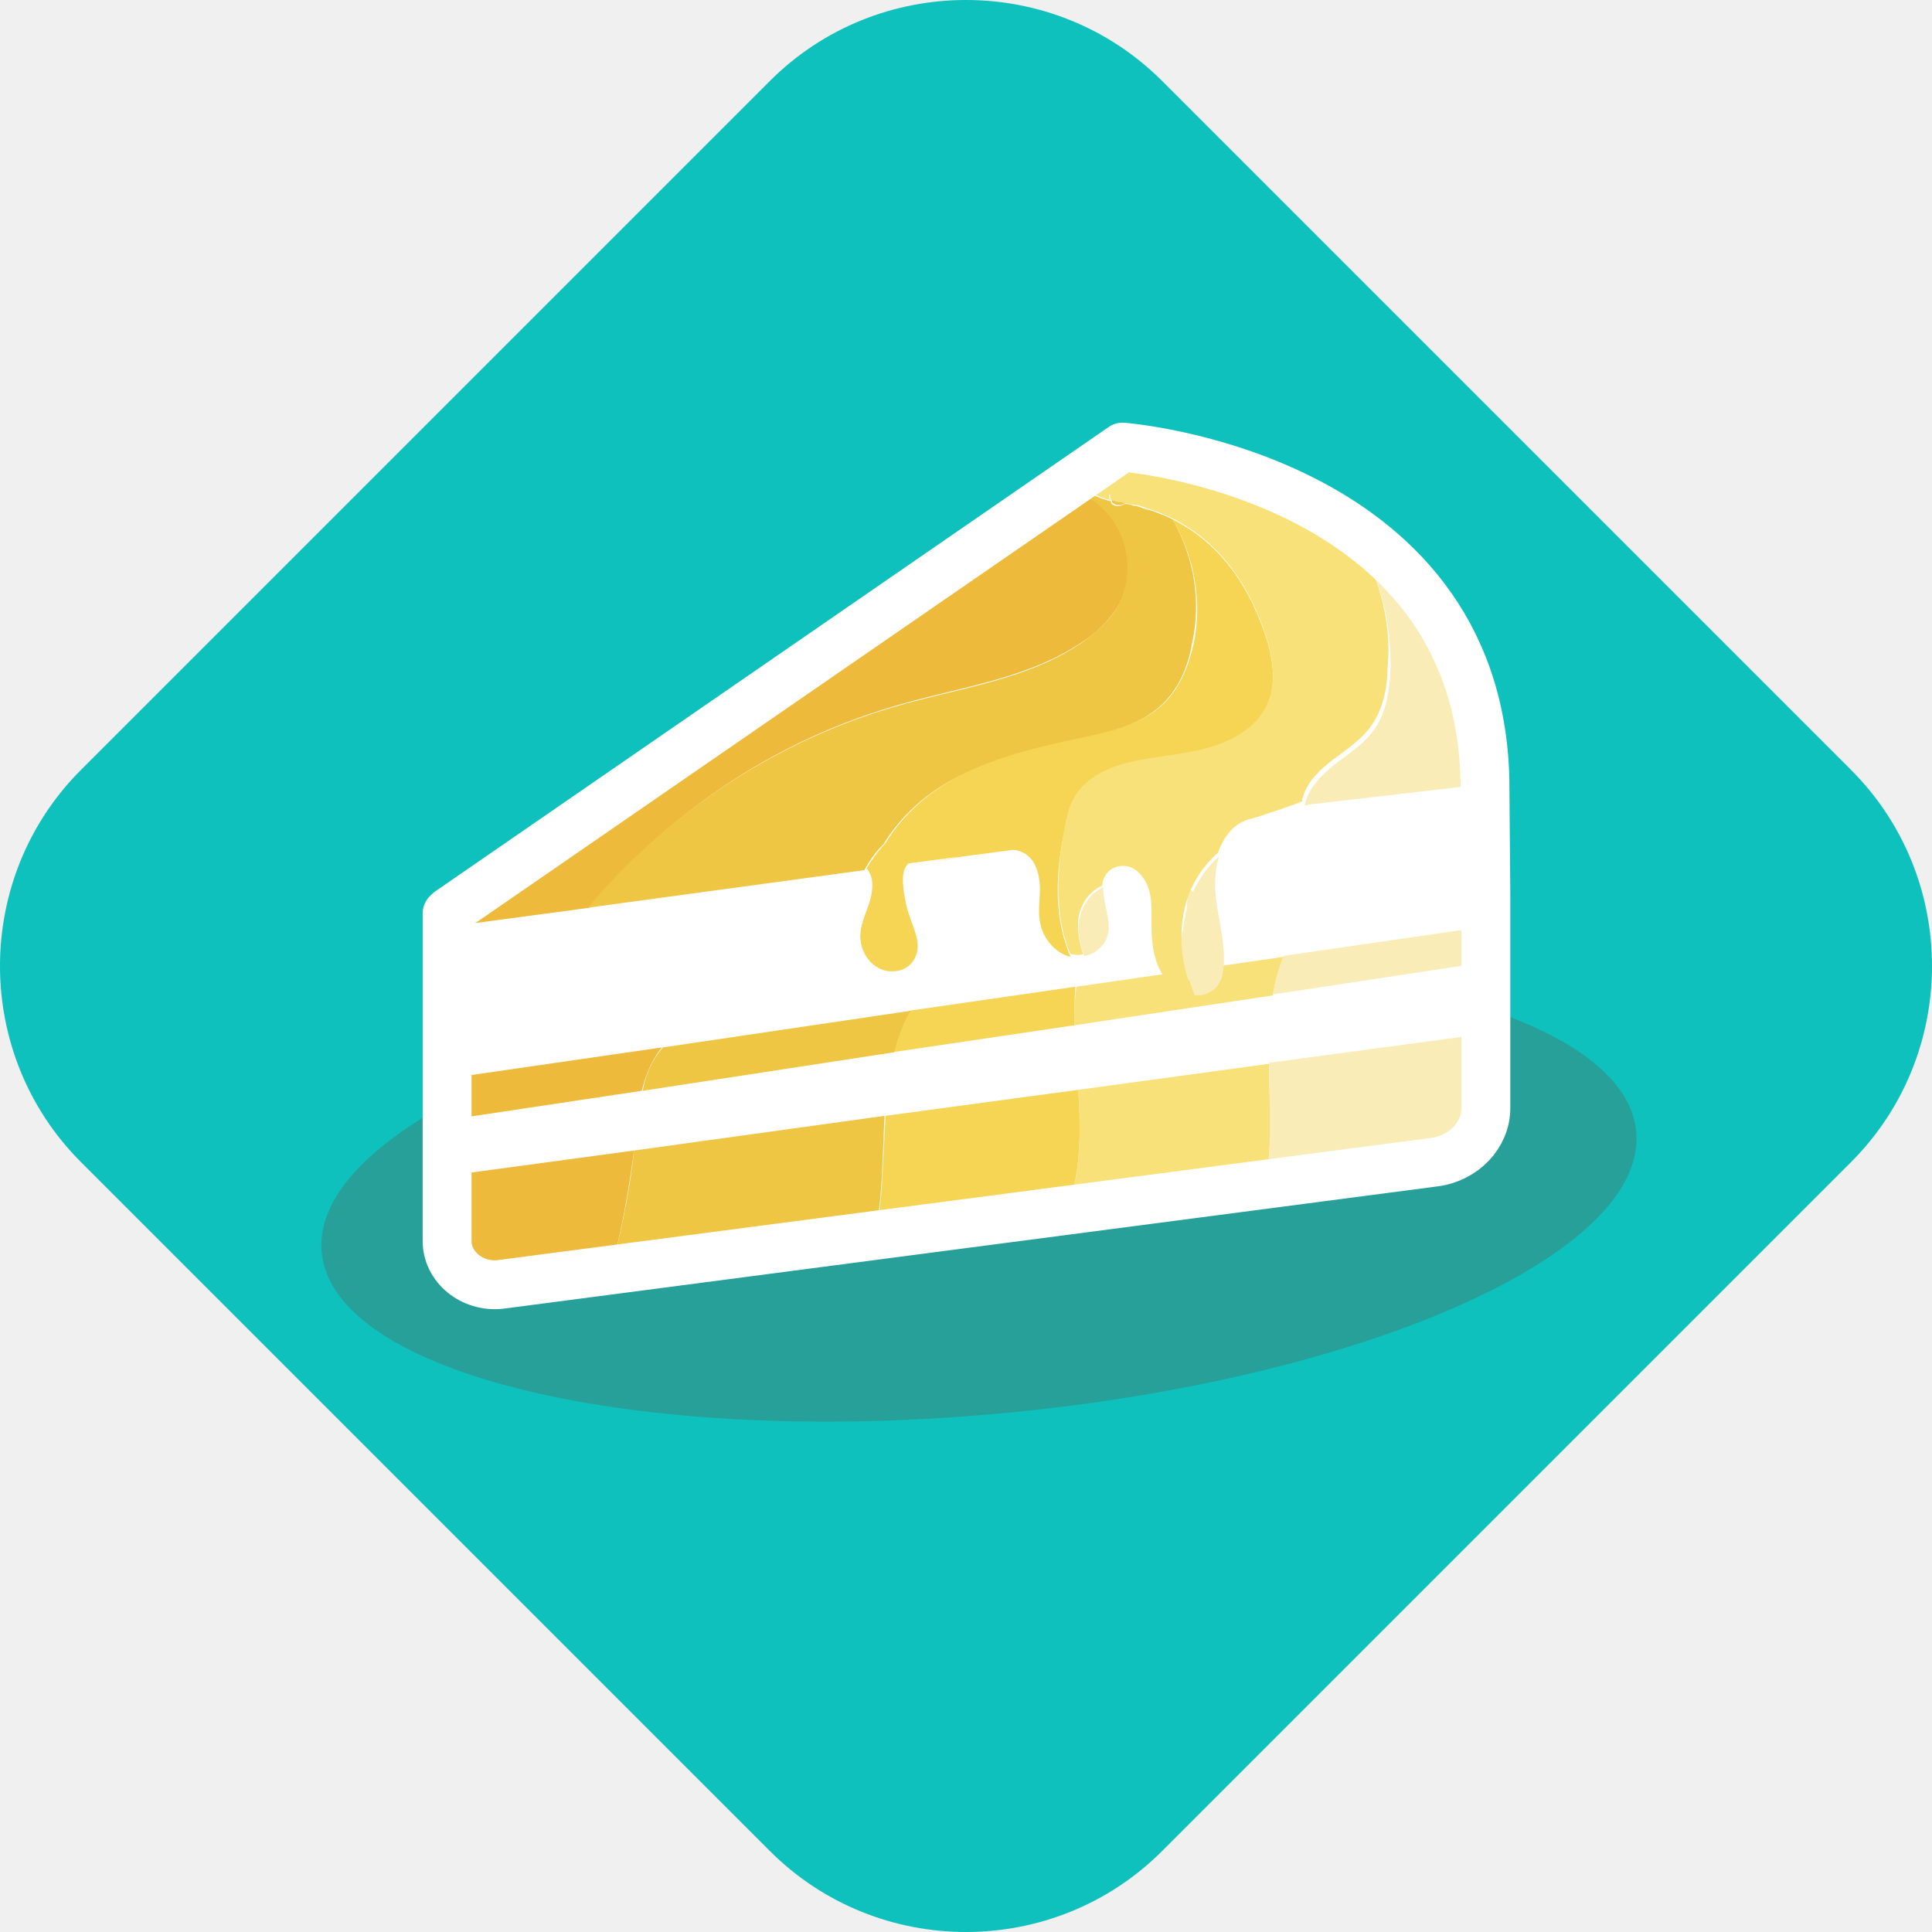
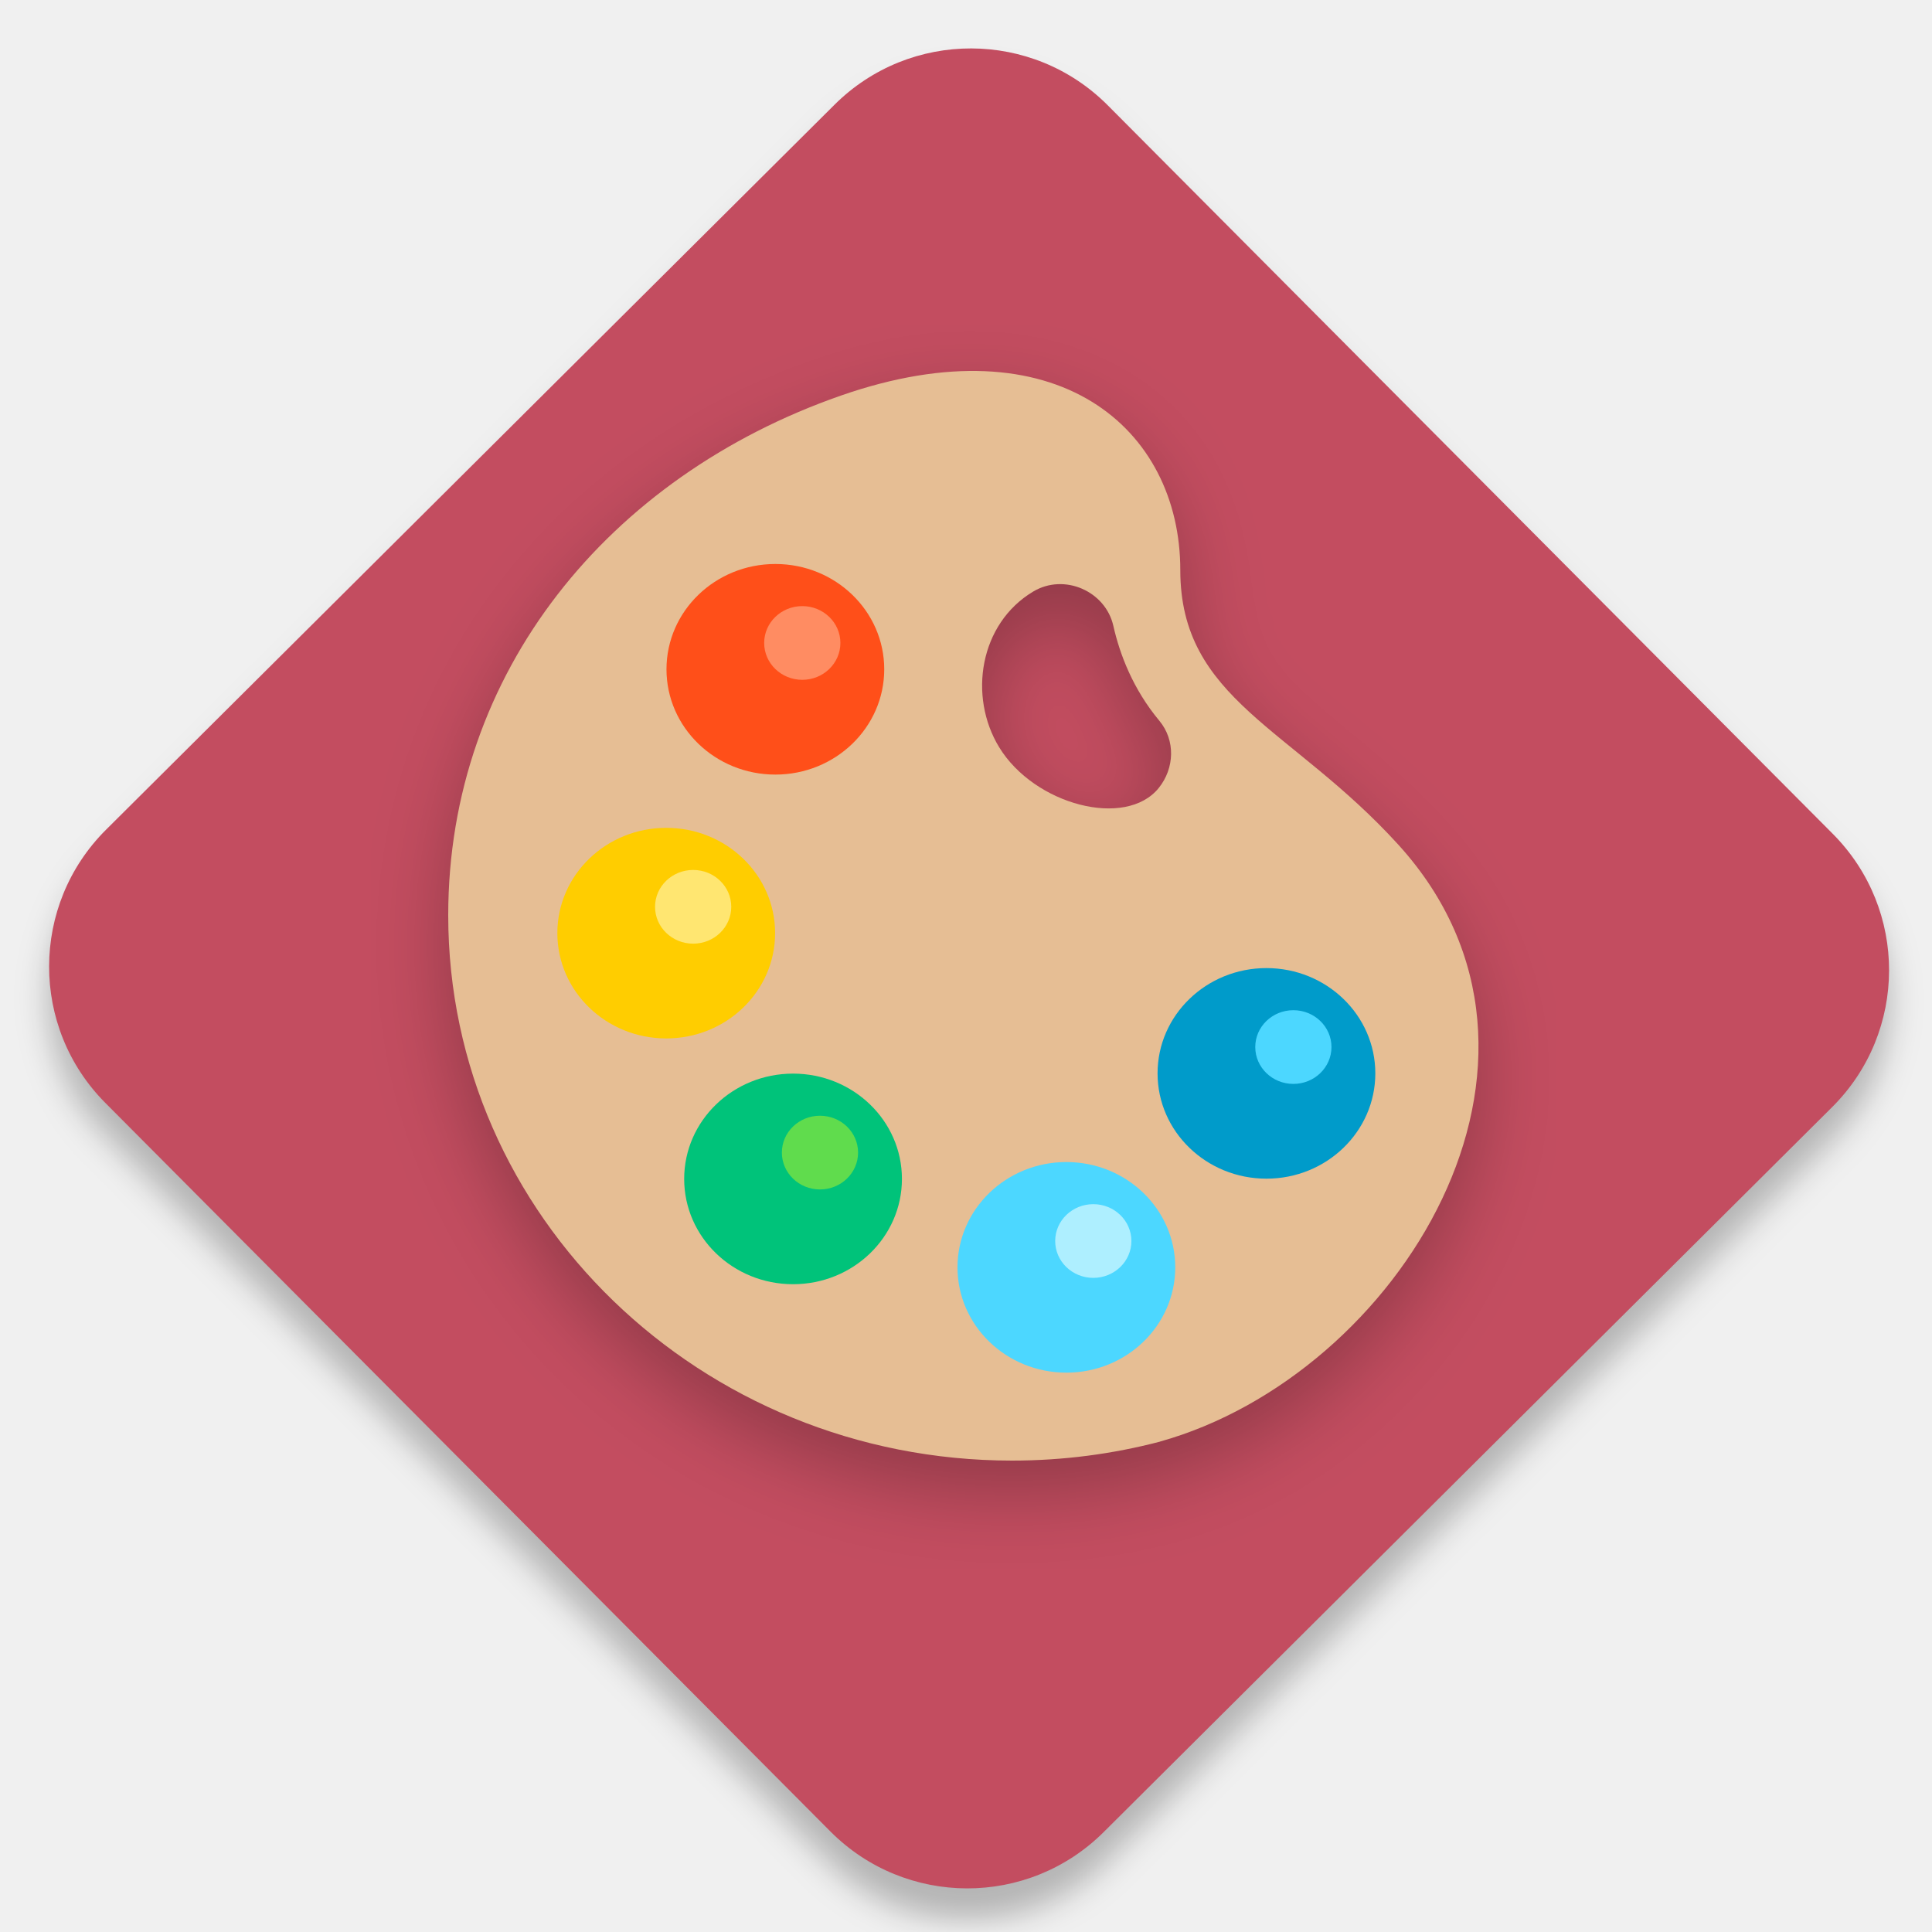
- <svg xmlns="http://www.w3.org/2000/svg" version="1.1" id="Layer_1" x="0px" y="0px" viewBox="0 0 200.5 200.5" enable-background="new 0 0 200.5 200.5" xml:space="preserve">
-   <path fill="#0EC1BC" d="M192.1,120.6l-71.5,71.5c-11.2,11.2-29.5,11.2-40.7,0L8.4,120.6c-11.2-11.2-11.2-29.5,0-40.7L79.9,8.4  c11.2-11.2,29.5-11.2,40.7,0l71.5,71.5C203.3,91.1,203.3,109.4,192.1,120.6z" />
-   <ellipse transform="matrix(0.9958 -9.115107e-02 9.115107e-02 0.9958 -10.8562 9.7731)" fill="#27A09A" cx="101.6" cy="123.7" rx="68.5" ry="23.1" />
-   <g>
-     <path fill="#FFFFFF" d="M153.4,80.8c-0.8-30.3-37.1-32.9-37.1-32.9L47.3,94l0,0l-0.2,0.2l0,1.8l0-1.8v11.2v7.4v3.9v5.3v4.8   c0,2.6,2.6,4.6,5.4,4.3l95.7-12.2c3-0.4,5.2-2.7,5.2-5.4v-4.7V102v-3.4v-6.4L153.4,80.8L153.4,80.8z" />
-     <g>
-       <path fill="#F9E17A" d="M131.7,110.4l-19.8,2.7c0.2,3.3,0.3,6.6-0.4,9.8c-0.1,0.3-0.1,0.5-0.2,0.8l20.3-2.9    c0.2-1.5,0.2-3.1,0.2-4.6C131.8,114.2,131.7,112.3,131.7,110.4z" />
-       <path fill="#F6D555" d="M111.9,113.1l-20,2.7c-0.2,3.6-0.3,7.2-0.7,10.7l20.1-2.8c0.1-0.3,0.1-0.5,0.2-0.8    C112.2,119.6,112.1,116.4,111.9,113.1z" />
-       <path fill="#EDBA3B" d="M47.3,121.9v5.3c0,2.9,2.5,5.1,5.4,4.7l11.1-1.6c0.9-3.6,1.5-7.2,2-10.9L47.3,121.9z" />
-       <path fill="#EFC643" d="M65.8,119.4c-0.4,3.7-1.1,7.3-2,10.9l27.3-3.8c0.5-3.5,0.5-7.1,0.7-10.7L65.8,119.4z" />
-       <path fill="#F9ECB7" d="M131.8,116.1c0,1.5,0,3.1-0.2,4.6l16.4-2.3c3-0.4,5.2-2.9,5.2-5.9v-5.1l-21.5,2.9    C131.7,112.3,131.8,114.2,131.8,116.1z" />
-       <path fill="#F9E17A" d="M111.5,106.4l20.6-3.1c0.2-1.4,0.6-2.7,1.1-4l-21.5,3.1C111.5,103.7,111.5,105,111.5,106.4z" />
-       <path fill="#F9ECB7" d="M132.1,103.2l21.1-3.2v-3.7l-20,2.9C132.7,100.5,132.3,101.9,132.1,103.2z" />
-       <path fill="#EDBA3B" d="M68.6,108.8c0,0,0.1-0.1,0.1-0.1l-21.4,3.1v4.3l19.3-2.9C67,111.6,67.6,110.1,68.6,108.8z" />
-       <path fill="#F6D555" d="M111.5,106.4c0-1.3,0-2.7,0.1-4l-17.3,2.5c-0.8,1.3-1.3,2.8-1.7,4.3L111.5,106.4z" />
-       <path fill="#EFC643" d="M66.7,113.2l26.1-4c0.4-1.5,0.9-3,1.7-4.3l-25.7,3.8c0,0-0.1,0.1-0.1,0.1C67.6,110.1,67,111.6,66.7,113.2z    " />
-       <g>
-         <path fill="none" d="M135.6,83.5l0.1,0C135.7,83.5,135.7,83.5,135.6,83.5z" />
-         <path fill="#F6D555" d="M135.7,83.5l-0.1,0C135.5,83.7,135.7,83.5,135.7,83.5z" />
-         <path fill="#F9ECB7" d="M123.4,92.1c1.2,1.3,1.8,3,2.2,4.7c0.3,1.2,0.5,2.6-0.1,3.7c-0.6,1.1-2.2,1.7-3.1,0.8     c-1-1-0.4-2.6,0.1-3.9c0.7-1.9,0.9-4.1,0.5-6.1" />
-         <path fill="#F9ECB7" d="M112,95.6c-0.2,1.2,0.1,2.4,0.5,3.6c0.6-0.1,1.1-0.3,1.5-0.7c2.1-1.7,0.4-4.4,0.5-6.4     C113.1,92.7,112.2,94.1,112,95.6z" />
-         <path fill="#F9ECB7" d="M123.4,93.6c-1.1,3.1-0.7,6.6,0.6,9.7c0.3,0,0.7,0,1-0.1c1.6-0.5,1.9-1.8,2-3c0.2-2.7-0.8-5.4-0.9-8.2     c0-1,0.1-2.1,0.4-3.1C125.1,90.1,124,91.8,123.4,93.6z" />
-         <path fill="#F9ECB7" d="M139.9,54.5c3,4.4,4.6,9.7,4.4,15.1c-0.1,2.3-0.5,4.6-1.9,6.4c-1.1,1.4-2.7,2.4-4.1,3.5     c-1.3,1.1-2.6,2.4-2.9,4.1c0.1,0,0.2-0.1,0.3-0.1c0.1,0,0.1,0,0.1,0l15.5-1.8c1-0.1,1.8-1,1.7-2     C152.2,67.5,146.6,59.6,139.9,54.5z" />
-         <path fill="#F6D555" d="M131.2,65.6c-1.9-5.5-5-9.4-9.5-11.7c2.2,3.8,3.1,8.4,2.2,12.8c-0.5,2.3-1.4,4.6-3.1,6.3     c-2.4,2.3-5.8,2.9-9,3.6c-4.7,1-9.5,2.1-13.6,4.7c-2.5,1.5-4.8,3.7-6.3,6.2c0,0,0,0,0,0c-0.1,0.1-0.1,0.1-0.2,0.2     c-0.7,0.8-1.3,1.6-1.8,2.5l0.1,0c0.7,0.9,0.6,2.1,0.3,3.2c-0.3,1.1-0.9,2.2-1,3.4c-0.2,1.9,1.2,4.1,3.4,4c0.9,0,1.8-0.5,2.2-1.3     c0.8-1.4,0-2.9-0.5-4.4c-0.4-1.1-0.6-2.3-0.7-3.5c0-0.7,0-1.5,0.6-2c0,0,0,0,0,0l5.3-0.7c-1,0.2-2,0.4-2.9,0.6l3.1-0.6l5.3-0.7     c0.4,0,0.7,0.1,1.1,0.3c1.2,0.6,1.6,2,1.7,3.2c0.1,1.3-0.2,2.6,0,3.8c0.2,1.7,1.5,3.4,3.2,3.8c-0.3-0.7-0.5-1.3-0.7-2     c-1-3.6-0.7-7.5,0.1-11.2c0.2-1.1,0.5-2.2,1-3.1c0.4-0.7,0.9-1.2,1.6-1.7c0.5-0.4,1-0.7,1.5-1c2.8-1.4,6-1.5,9.1-2     c3.1-0.6,6.3-1.9,7.7-4.7C132.6,71,132.1,68.1,131.2,65.6z" />
-         <path fill="none" d="M116.8,52.2C116.8,52.2,116.8,52.2,116.8,52.2c-0.2,0-0.3-0.1-0.5-0.1C116.5,52.2,116.6,52.2,116.8,52.2z" />
-         <path fill="none" d="M117.8,52.5c-0.3-0.1-0.6-0.2-1-0.2c0,0,0,0,0,0C117.1,52.3,117.4,52.4,117.8,52.5z" />
-         <path fill="none" d="M117.9,52.5c0.4,0.1,0.8,0.2,1.2,0.4C118.7,52.7,118.3,52.6,117.9,52.5z" />
-         <path fill="none" d="M119.2,52.9c0.9,0.3,1.7,0.6,2.5,1C120.9,53.5,120.1,53.2,119.2,52.9z" />
-         <path fill="#F9E17A" d="M115.2,51.3c0,0.2,0,0.4,0.1,0.6c0,0,0.1,0,0.1,0c0-0.2,0-0.3,0-0.5C115.3,51.4,115.3,51.3,115.2,51.3z" />
-         <path fill="#F9E17A" d="M139.9,54.5c-10.6-8.2-23.9-9.2-23.9-9.2l-1.2,0.9l-2.5,1.8l-2.5,1.8c1,0.2,1.9,0.4,2.9,0.7     c0.5,0.7,1.4,1.1,2.5,1.4c-0.1-0.2-0.1-0.4-0.1-0.6c0.1,0,0.1,0.1,0.2,0.1c0,0.2,0,0.3,0,0.5c0.3,0.1,0.6,0.1,0.9,0.2     c0.2,0,0.3,0.1,0.5,0.1c0.3,0.1,0.6,0.1,1,0.2c0.1,0,0.1,0,0.2,0c0.4,0.1,0.8,0.2,1.2,0.4c0,0,0,0,0.1,0c0.9,0.3,1.7,0.6,2.5,1     c0,0,0,0,0,0v0c4.5,2.3,7.6,6.2,9.5,11.7c0.9,2.5,1.4,5.4,0.2,7.8c-1.4,2.8-4.6,4.1-7.7,4.7c-3.1,0.6-6.3,0.7-9.1,2     c-1.2,0.6-2.4,1.5-3.1,2.7c-0.6,1-0.8,2.1-1,3.1c-0.7,3.7-1,7.6-0.1,11.2c0.2,0.7,0.4,1.4,0.7,2c0.2,0,0.4,0.1,0.7,0.1     c0.2,0,0.4,0,0.6-0.1c-0.4-1.2-0.6-2.4-0.5-3.6c0.2-1.5,1.1-2.9,2.5-3.5c0-0.6,0.3-1.2,0.8-1.6c0.8-0.6,2-0.6,2.8,0.1     c1.7,1.5,1.5,3.6,1.5,5.5c0,2.3,0.3,4.8,2.1,6.3c0.6,0.5,1.4,0.8,2.2,0.8c-1.3-3-1.6-6.5-0.6-9.7c0.6-1.8,1.7-3.5,3.2-4.8     c0.6-1.7,1.7-3.1,3.3-3.5c0.6-0.1,4.3-1.4,5.4-1.8c0.3-1.7,1.5-3,2.9-4.1c1.4-1.1,3-2.1,4.1-3.5c1.4-1.8,1.9-4.2,1.9-6.4     C144.5,64.3,142.9,58.9,139.9,54.5z" />
-         <path fill="#EFC643" d="M115.4,51.9c0,0.1,0,0.1,0,0.2c0.3,0.4,1,0.4,1.4,0.1c-0.2,0-0.3-0.1-0.5-0.1     C116,52.1,115.7,52,115.4,51.9z" />
-         <path fill="#EFC643" d="M117.8,52.5c0.1,0,0.1,0,0.2,0C117.9,52.5,117.8,52.5,117.8,52.5z" />
-         <polygon fill="#EFC643" points="121.7,53.9 121.7,53.9 121.7,53.9    " />
-         <path fill="#EFC643" d="M119.1,52.9C119.2,52.9,119.2,52.9,119.1,52.9C119.2,52.9,119.2,52.9,119.1,52.9z" />
-         <path fill="#EDBA3B" d="M93.8,73c6.4-1.8,13.2-2.7,18.7-6.5c1.5-1,2.8-2.3,3.7-3.9c1.3-2.5,1.2-5.8-0.3-8.2     c-1.4-2.3-3.9-3.9-6.6-4.2L48.9,94.8c-0.4,0.3-0.2,1,0.4,1l11.9-1.6C69.6,84,81.1,76.5,93.8,73z" />
-         <path fill="#EFC643" d="M121.7,53.9C121.7,53.9,121.7,53.9,121.7,53.9c-0.8-0.4-1.6-0.7-2.5-1c0,0,0,0-0.1,0     c-0.4-0.1-0.8-0.3-1.2-0.4c-0.1,0-0.1,0-0.2,0c-0.3-0.1-0.6-0.2-1-0.2c-0.4,0.3-1.1,0.3-1.4-0.1c0-0.1,0-0.1,0-0.2     c0,0-0.1,0-0.1,0c0,0,0,0.1,0,0.1c0,0,0-0.1,0-0.1c-1.1-0.3-2-0.6-2.5-1.4c-1-0.3-1.9-0.5-2.9-0.7l-0.6,0.4     c2.7,0.3,5.2,1.9,6.6,4.2c1.5,2.5,1.6,5.7,0.3,8.2c-0.8,1.6-2.2,2.8-3.7,3.9c-5.4,3.8-12.3,4.7-18.7,6.5     c-12.7,3.5-24.2,11-32.7,21.1l28.7-3.9c0.5-0.9,1.1-1.8,1.8-2.5c0.1-0.1,0.1-0.1,0.2-0.2c1.5-2.5,3.8-4.7,6.3-6.2     c4.1-2.5,8.9-3.7,13.6-4.7c3.2-0.7,6.6-1.3,9-3.6c1.7-1.6,2.7-3.9,3.1-6.3C124.7,62.4,123.9,57.8,121.7,53.9z" />
-       </g>
+ <svg xmlns="http://www.w3.org/2000/svg" width="250" height="250" viewBox="0 0 250 250" fill="none">
+   <g clip-path="url(#clip0)">
+     <g filter="url(#filter0_d)">
+       <rect x="-4" y="125" width="183" height="183" rx="25" transform="rotate(-44.8621 -4 125)" fill="#C34D60" />
    </g>
-     <path fill="none" stroke="#FFFFFF" stroke-width="5.074" stroke-linecap="round" stroke-linejoin="round" stroke-miterlimit="10" d="   M154.1,80.8c-0.8-31.6-37.6-34.4-37.6-34.4L46.6,94.6l0,0l-0.2,0.2l0,0l0,0v11.7v7.7v4.1v5.5v5c0,2.7,2.6,4.8,5.5,4.5l97-12.7   c3-0.4,5.3-2.8,5.3-5.6v-4.9v-7v-3.5v-6.7L154.1,80.8L154.1,80.8z" />
+     <g filter="url(#filter1_d)">
+       <path d="M180.973 109.335C167.153 94.106 152.73 90.565 152.73 73.771C152.73 55.467 136.746 41.431 108.769 51.203C78.772 61.681 58 86.954 58 118.44C58 157.409 90.665 189 130.96 189C137.587 189 144.009 188.145 150.112 186.544L150.11 186.537C180.973 177.904 206.274 137.218 180.973 109.335ZM149.936 101.97C145.67 107.249 133.853 104.163 129.292 96.693C125.272 90.109 126.743 80.694 133.702 76.543C137.735 74.137 143.054 76.505 144.066 80.982C144.89 84.626 146.58 89.139 150.021 93.269C152.118 95.787 151.995 99.422 149.936 101.97Z" fill="#E6BE94" />
+       <path d="M100.332 100.231C108.113 100.231 114.42 94.131 114.42 86.606C114.42 79.08 108.113 72.98 100.332 72.98C92.55 72.98 86.243 79.08 86.243 86.606C86.243 94.131 92.55 100.231 100.332 100.231Z" fill="#FF4F19" />
+       <path d="M103.815 87.968C106.539 87.968 108.747 85.833 108.747 83.199C108.747 80.565 106.539 78.43 103.815 78.43C101.092 78.43 98.884 80.565 98.884 83.199C98.884 85.833 101.092 87.968 103.815 87.968Z" fill="#FF8C62" />
+       <path d="M86.21 134.373C93.991 134.373 100.299 128.273 100.299 120.747C100.299 113.222 93.991 107.122 86.21 107.122C78.429 107.122 72.121 113.222 72.121 120.747C72.121 128.273 78.429 134.373 86.21 134.373Z" fill="#FFCD00" />
+       <path d="M89.694 122.11C92.418 122.11 94.625 119.975 94.625 117.341C94.625 114.707 92.418 112.572 89.694 112.572C86.971 112.572 84.763 114.707 84.763 117.341C84.763 119.975 86.971 122.11 89.694 122.11Z" fill="#FFE671" />
+       <path d="M102.621 166.176C110.402 166.176 116.71 160.076 116.71 152.551C116.71 145.026 110.402 138.925 102.621 138.925C94.84 138.925 88.532 145.026 88.532 152.551C88.532 160.076 94.84 166.176 102.621 166.176Z" fill="#00C37A" />
+       <path d="M106.104 153.913C108.828 153.913 111.035 151.778 111.035 149.144C111.035 146.511 108.828 144.375 106.104 144.375C103.381 144.375 101.173 146.511 101.173 149.144C101.173 151.778 103.381 153.913 106.104 153.913Z" fill="#60DC4D" />
+       <path d="M137.988 177.619C145.769 177.619 152.077 171.519 152.077 163.994C152.077 156.469 145.769 150.368 137.988 150.368C130.207 150.368 123.899 156.469 123.899 163.994C123.899 171.519 130.207 177.619 137.988 177.619Z" fill="#4CD7FF" />
+       <path d="M141.472 165.356C144.195 165.356 146.403 163.221 146.403 160.587C146.403 157.954 144.195 155.818 141.472 155.818C138.748 155.818 136.541 157.954 136.541 160.587C136.541 163.221 138.748 165.356 141.472 165.356Z" fill="#AEEFFF" />
+       <path d="M163.877 152.52C171.658 152.52 177.966 146.419 177.966 138.894C177.966 131.369 171.658 125.269 163.877 125.269C156.096 125.269 149.788 131.369 149.788 138.894C149.788 146.419 156.096 152.52 163.877 152.52Z" fill="#009BCA" />
+       <path d="M167.361 140.257C170.084 140.257 172.292 138.122 172.292 135.488C172.292 132.854 170.084 130.719 167.361 130.719C164.637 130.719 162.43 132.854 162.43 135.488C162.43 138.122 164.637 140.257 167.361 140.257Z" fill="#4CD7FF" />
+     </g>
  </g>
+   <defs>
+     <filter id="filter0_d" x="-8" y="-4.089" width="266.8" height="266.8" filterUnits="userSpaceOnUse" color-interpolation-filters="sRGB">
+       <feFlood flood-opacity="0" result="BackgroundImageFix" />
+       <feColorMatrix in="SourceAlpha" type="matrix" values="0 0 0 0 0 0 0 0 0 0 0 0 0 0 0 0 0 0 127 0" />
+       <feOffset dy="4" />
+       <feGaussianBlur stdDeviation="2" />
+       <feColorMatrix type="matrix" values="0 0 0 0 0 0 0 0 0 0 0 0 0 0 0 0 0 0 0.25 0" />
+       <feBlend mode="normal" in2="BackgroundImageFix" result="effect1_dropShadow" />
+       <feBlend mode="normal" in="SourceGraphic" in2="effect1_dropShadow" result="shape" />
+     </filter>
+     <filter id="filter1_d" x="48" y="42" width="153.318" height="161" filterUnits="userSpaceOnUse" color-interpolation-filters="sRGB">
+       <feFlood flood-opacity="0" result="BackgroundImageFix" />
+       <feColorMatrix in="SourceAlpha" type="matrix" values="0 0 0 0 0 0 0 0 0 0 0 0 0 0 0 0 0 0 127 0" />
+       <feOffset dy="4" />
+       <feGaussianBlur stdDeviation="5" />
+       <feColorMatrix type="matrix" values="0 0 0 0 0 0 0 0 0 0 0 0 0 0 0 0 0 0 0.25 0" />
+       <feBlend mode="normal" in2="BackgroundImageFix" result="effect1_dropShadow" />
+       <feBlend mode="normal" in="SourceGraphic" in2="effect1_dropShadow" result="shape" />
+     </filter>
+     <clipPath id="clip0">
+       <rect width="250" height="250" fill="white" />
+     </clipPath>
+   </defs>
</svg>
